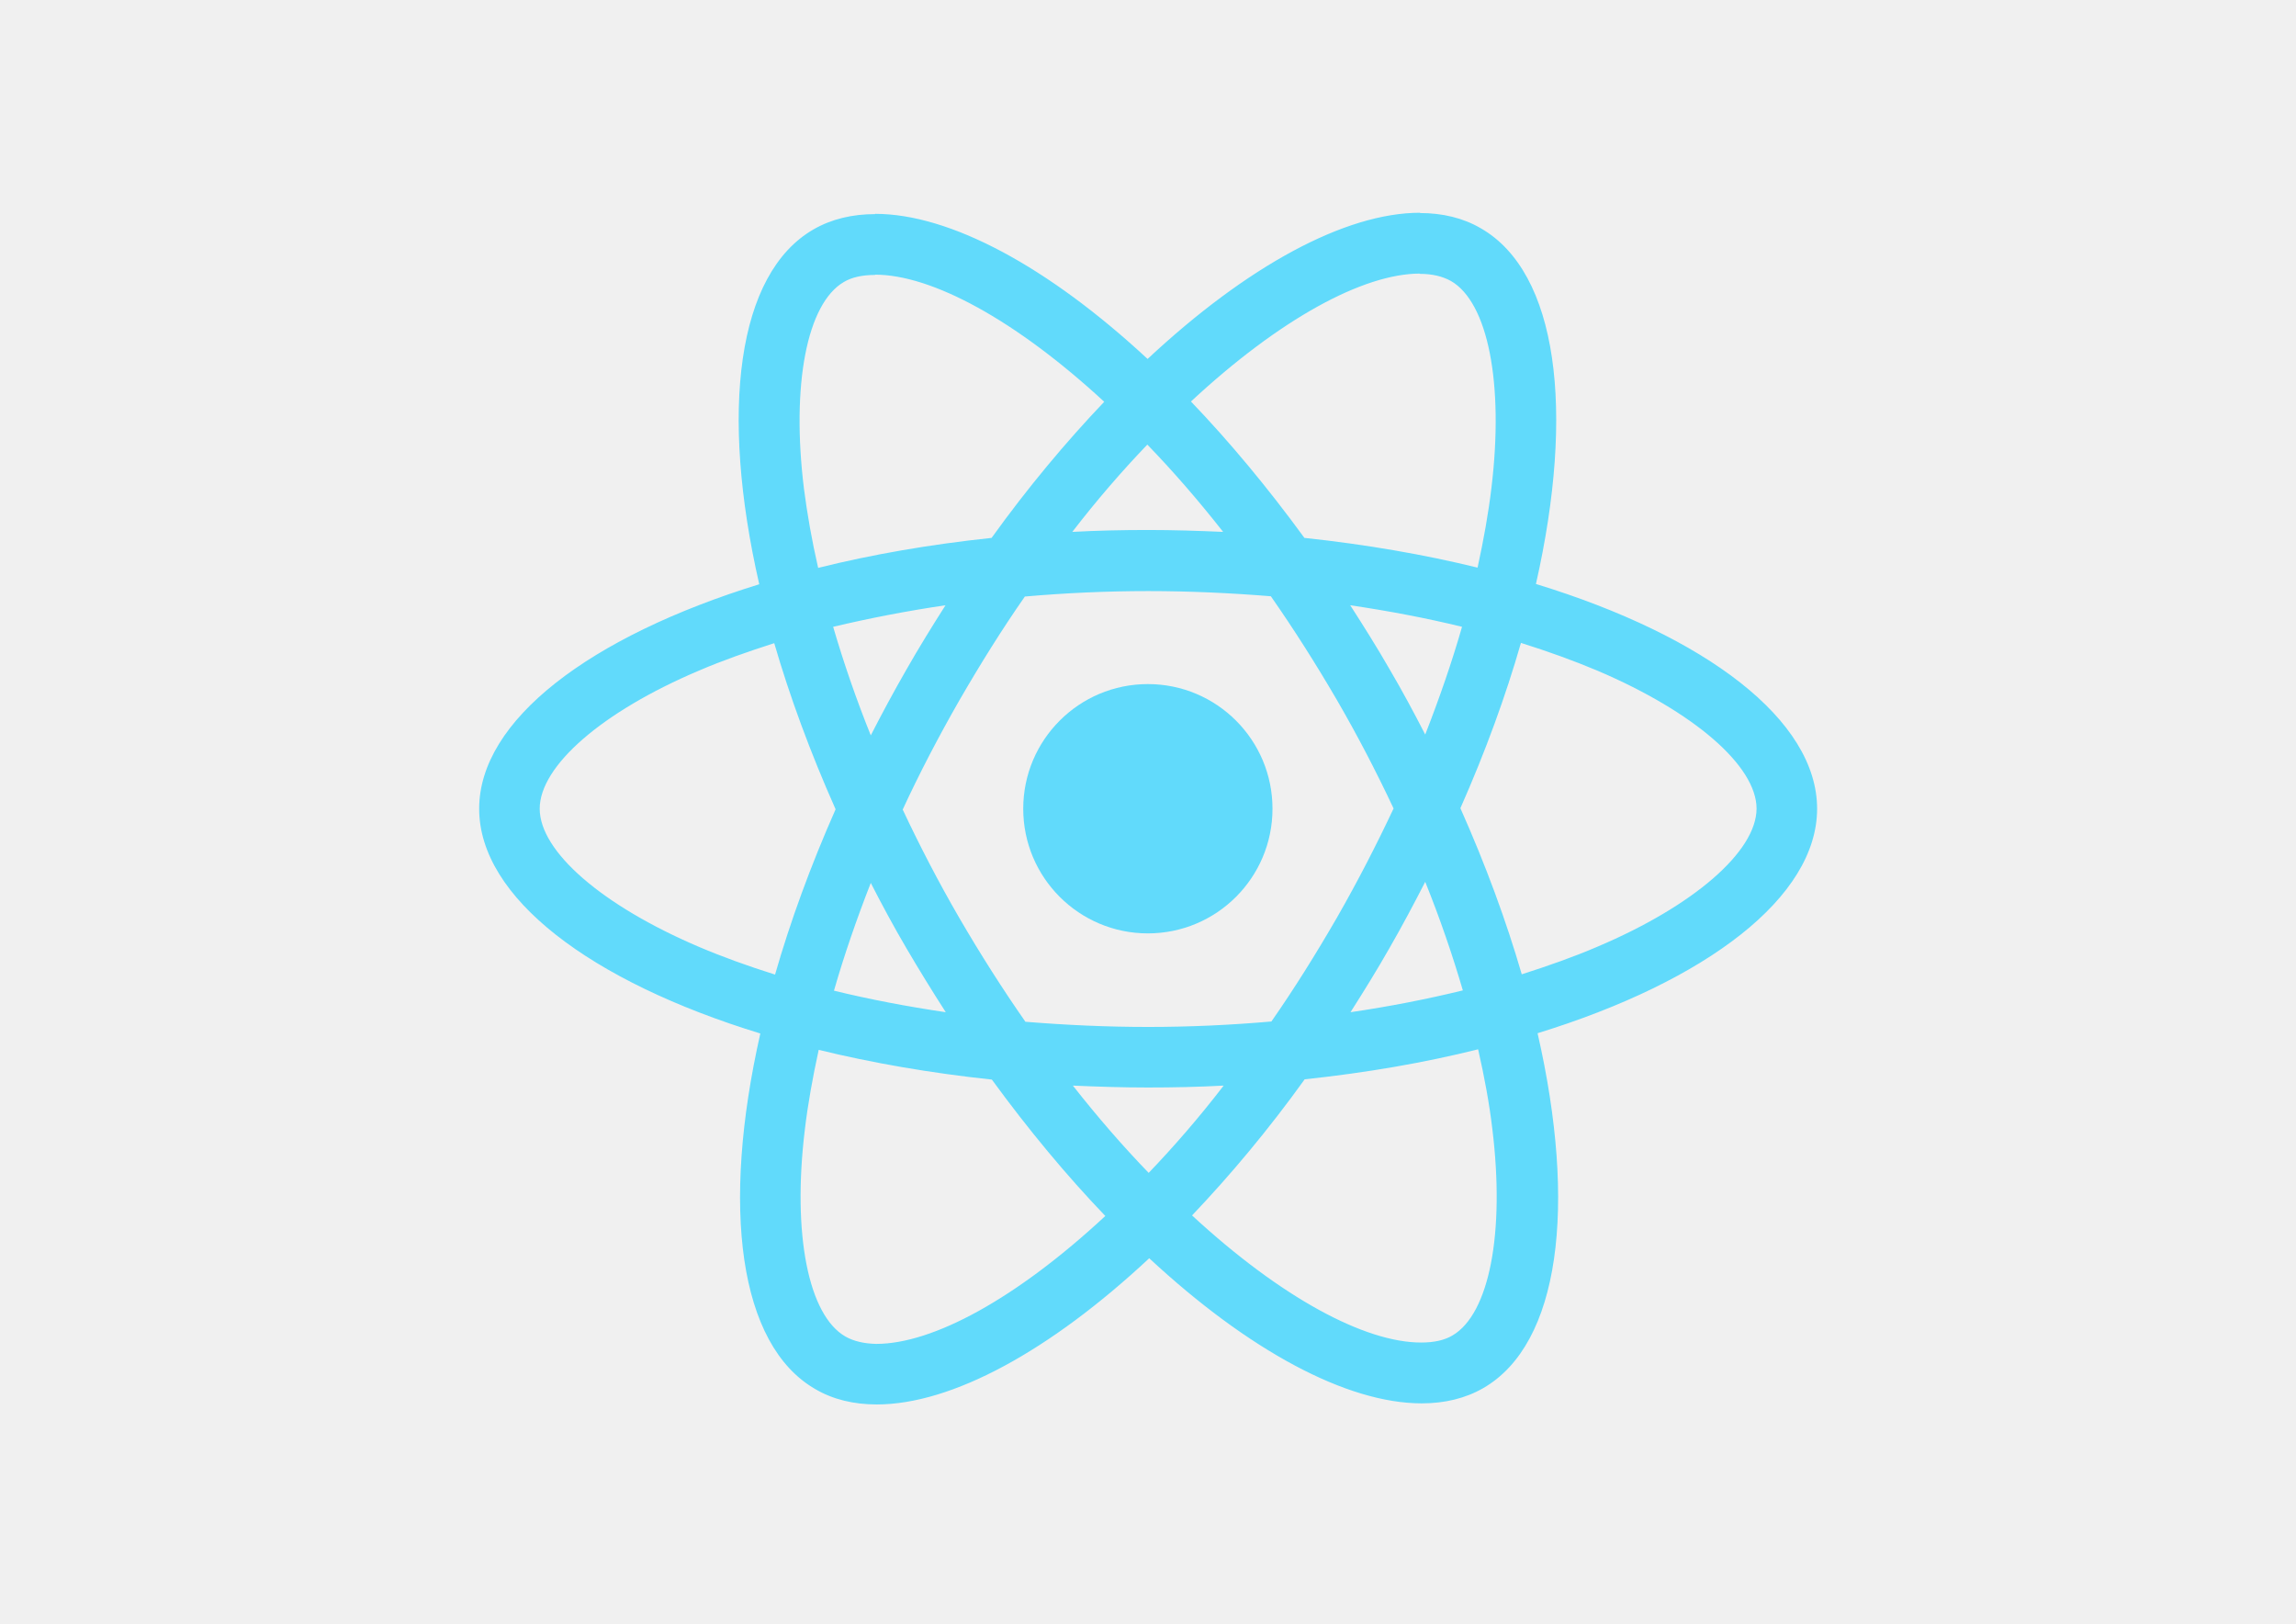
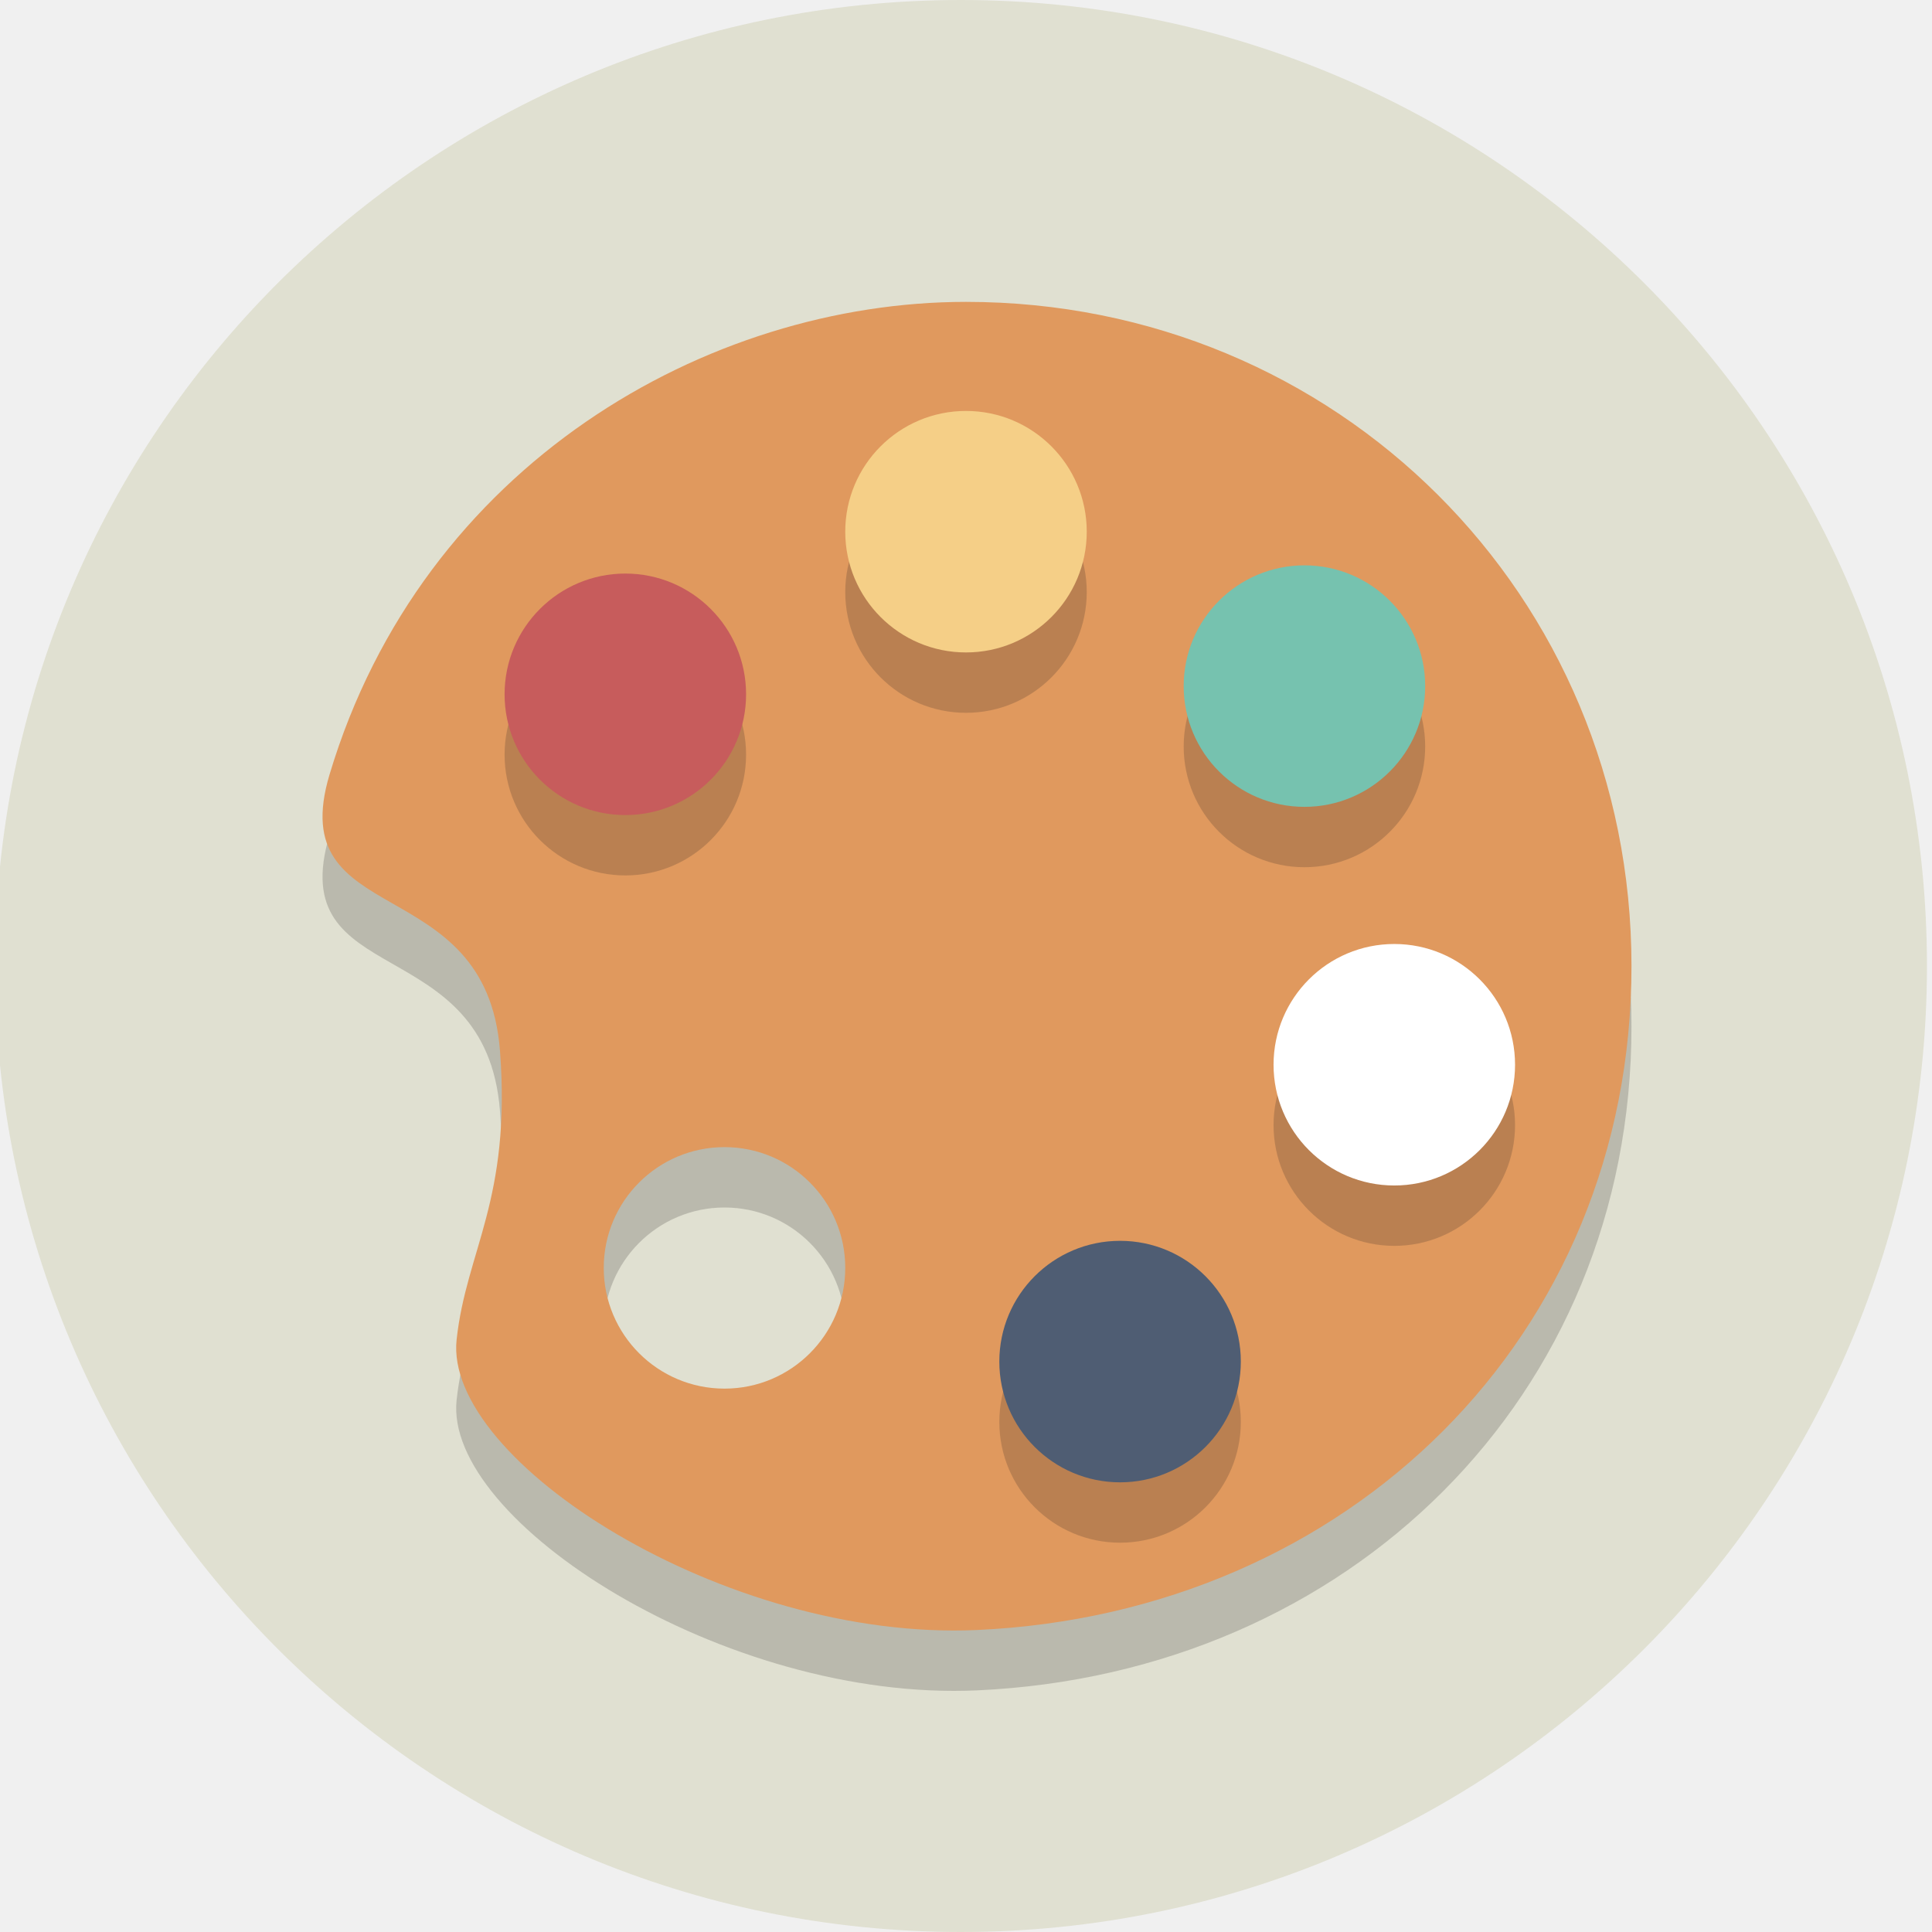
- <svg xmlns="http://www.w3.org/2000/svg" viewBox="0 0 841.9 595.3">
-   <g fill="#61DAFB">
-     <path d="M666.3 296.5c0-32.5-40.7-63.3-103.1-82.4 14.4-63.6 8-114.2-20.2-130.4-6.5-3.8-14.1-5.6-22.4-5.6v22.3c4.6 0 8.3.9 11.4 2.6 13.6 7.8 19.5 37.5 14.9 75.7-1.1 9.4-2.9 19.3-5.1 29.4-19.6-4.8-41-8.5-63.5-10.9-13.5-18.5-27.5-35.3-41.6-50 32.6-30.3 63.2-46.9 84-46.9V78c-27.5 0-63.5 19.6-99.9 53.6-36.4-33.8-72.4-53.2-99.9-53.2v22.3c20.7 0 51.4 16.5 84 46.6-14 14.7-28 31.4-41.3 49.9-22.6 2.4-44 6.1-63.6 11-2.3-10-4-19.7-5.2-29-4.7-38.2 1.1-67.9 14.6-75.8 3-1.8 6.9-2.6 11.5-2.6V78.5c-8.4 0-16 1.8-22.6 5.6-28.1 16.2-34.4 66.7-19.9 130.1-62.2 19.2-102.7 49.9-102.7 82.3 0 32.5 40.7 63.3 103.1 82.4-14.4 63.6-8 114.2 20.2 130.4 6.5 3.8 14.1 5.6 22.5 5.6 27.5 0 63.5-19.6 99.9-53.6 36.4 33.8 72.4 53.2 99.9 53.2 8.4 0 16-1.8 22.6-5.6 28.1-16.2 34.4-66.7 19.9-130.1 62-19.1 102.5-49.9 102.5-82.3zm-130.2-66.7c-3.7 12.9-8.3 26.2-13.5 39.5-4.1-8-8.4-16-13.1-24-4.6-8-9.5-15.8-14.4-23.4 14.2 2.1 27.9 4.7 41 7.9zm-45.8 106.5c-7.8 13.5-15.8 26.3-24.1 38.2-14.9 1.3-30 2-45.2 2-15.1 0-30.2-.7-45-1.9-8.3-11.9-16.4-24.6-24.2-38-7.6-13.1-14.5-26.4-20.8-39.8 6.2-13.4 13.2-26.8 20.7-39.9 7.8-13.5 15.8-26.3 24.1-38.2 14.9-1.3 30-2 45.2-2 15.1 0 30.2.7 45 1.9 8.3 11.9 16.4 24.6 24.2 38 7.6 13.1 14.5 26.4 20.8 39.8-6.3 13.4-13.2 26.8-20.7 39.9zm32.3-13c5.4 13.4 10 26.8 13.8 39.8-13.1 3.2-26.9 5.9-41.2 8 4.9-7.7 9.8-15.6 14.4-23.7 4.6-8 8.9-16.1 13-24.1zM421.2 430c-9.3-9.6-18.6-20.3-27.8-32 9 .4 18.2.7 27.5.7 9.4 0 18.7-.2 27.8-.7-9 11.7-18.3 22.4-27.5 32zm-74.4-58.9c-14.2-2.1-27.9-4.7-41-7.9 3.7-12.9 8.3-26.2 13.5-39.5 4.1 8 8.4 16 13.1 24 4.7 8 9.5 15.8 14.4 23.4zM420.7 163c9.3 9.6 18.6 20.3 27.8 32-9-.4-18.2-.7-27.5-.7-9.4 0-18.7.2-27.8.7 9-11.7 18.3-22.4 27.5-32zm-74 58.9c-4.9 7.7-9.8 15.6-14.4 23.7-4.6 8-8.9 16-13 24-5.4-13.4-10-26.8-13.8-39.8 13.1-3.1 26.9-5.8 41.2-7.9zm-90.5 125.2c-35.4-15.1-58.3-34.9-58.3-50.6 0-15.7 22.9-35.6 58.3-50.6 8.6-3.7 18-7 27.7-10.1 5.7 19.6 13.2 40 22.5 60.9-9.2 20.8-16.6 41.1-22.2 60.6-9.9-3.1-19.3-6.5-28-10.2zM310 490c-13.6-7.8-19.5-37.5-14.9-75.7 1.1-9.4 2.9-19.3 5.1-29.4 19.6 4.8 41 8.5 63.5 10.9 13.5 18.5 27.5 35.3 41.6 50-32.6 30.3-63.2 46.9-84 46.9-4.5-.1-8.3-1-11.3-2.7zm237.2-76.2c4.7 38.2-1.1 67.9-14.6 75.8-3 1.8-6.9 2.6-11.5 2.6-20.7 0-51.4-16.5-84-46.6 14-14.7 28-31.4 41.3-49.9 22.6-2.4 44-6.1 63.6-11 2.3 10.1 4.1 19.8 5.2 29.1zm38.5-66.7c-8.6 3.7-18 7-27.7 10.1-5.7-19.6-13.2-40-22.5-60.9 9.2-20.8 16.6-41.1 22.2-60.6 9.9 3.1 19.3 6.5 28.1 10.2 35.4 15.1 58.3 34.9 58.3 50.6-.1 15.7-23 35.6-58.4 50.6zM320.8 78.4z" />
-     <circle cx="420.9" cy="296.5" r="45.7" />
-     <path d="M520.5 78.1z" />
+ <svg xmlns="http://www.w3.org/2000/svg" enable-background="new 0 0 64 64" height="64px" version="1.1" viewBox="0 0 64 64" width="64px" xml:space="preserve">
+   <g id="Layer_1">
+     <g>
+       <circle cx="31.833" cy="32" fill="#E0E0D1" r="32" />
+     </g>
+     <g opacity="0.2">
+       <path d="M32,12c-8.545,0-18,5.375-21.083,15.656c-1.558,5.194,5.187,3.119,5.646,9.157    c0.375,4.938-1.113,6.599-1.437,9.562c-0.438,4,8.875,10,17.24,9.621C44.64,55.439,54.045,46.288,54.045,34S44.288,12,32,12z     M24,48c-2.209,0-4-1.791-4-4c0-2.209,1.791-4,4-4s4,1.791,4,4C28,46.209,26.209,48,24,48z" fill="#231F20" />
+     </g>
+     <g>
+       <path d="M32,10c-8.545,0-18,5.375-21.083,15.656c-1.558,5.194,5.187,3.119,5.646,9.157    c0.375,4.938-1.113,6.599-1.437,9.562c-0.438,4,8.875,10,17.24,9.621C44.64,53.439,54.045,44.288,54.045,32S44.288,10,32,10z     M24,46c-2.209,0-4-1.791-4-4c0-2.209,1.791-4,4-4s4,1.791,4,4C28,44.209,26.209,46,24,46z" fill="#E0995E" />
+     </g>
+     <g opacity="0.2">
+       <circle cx="20.715" cy="25" fill="#231F20" r="4" />
+     </g>
+     <g opacity="0.2">
+       <circle cx="32" cy="19.613" fill="#231F20" r="4" />
+     </g>
+     <g opacity="0.2">
+       <circle cx="43.211" cy="24.728" fill="#231F20" r="4" />
+     </g>
+     <g opacity="0.2">
+       <circle cx="46.188" cy="37.271" fill="#231F20" r="4" />
+     </g>
+     <g opacity="0.2">
+       <circle cx="37.104" cy="47.104" fill="#231F20" r="4" />
+     </g>
+     <g>
+       <circle cx="20.715" cy="23" fill="#C75C5C" r="4" />
+     </g>
+     <g>
+       <circle cx="32" cy="17.613" fill="#F5CF87" r="4" />
+     </g>
+     <g>
+       <circle cx="43.211" cy="22.728" fill="#76C2AF" r="4" />
+     </g>
+     <g>
+       <circle cx="46.188" cy="35.271" fill="#FFFFFF" r="4" />
+     </g>
+     <g>
+       <circle cx="37.104" cy="45.104" fill="#4F5D73" r="4" />
+     </g>
  </g>
+   <g id="Layer_2" />
</svg>
